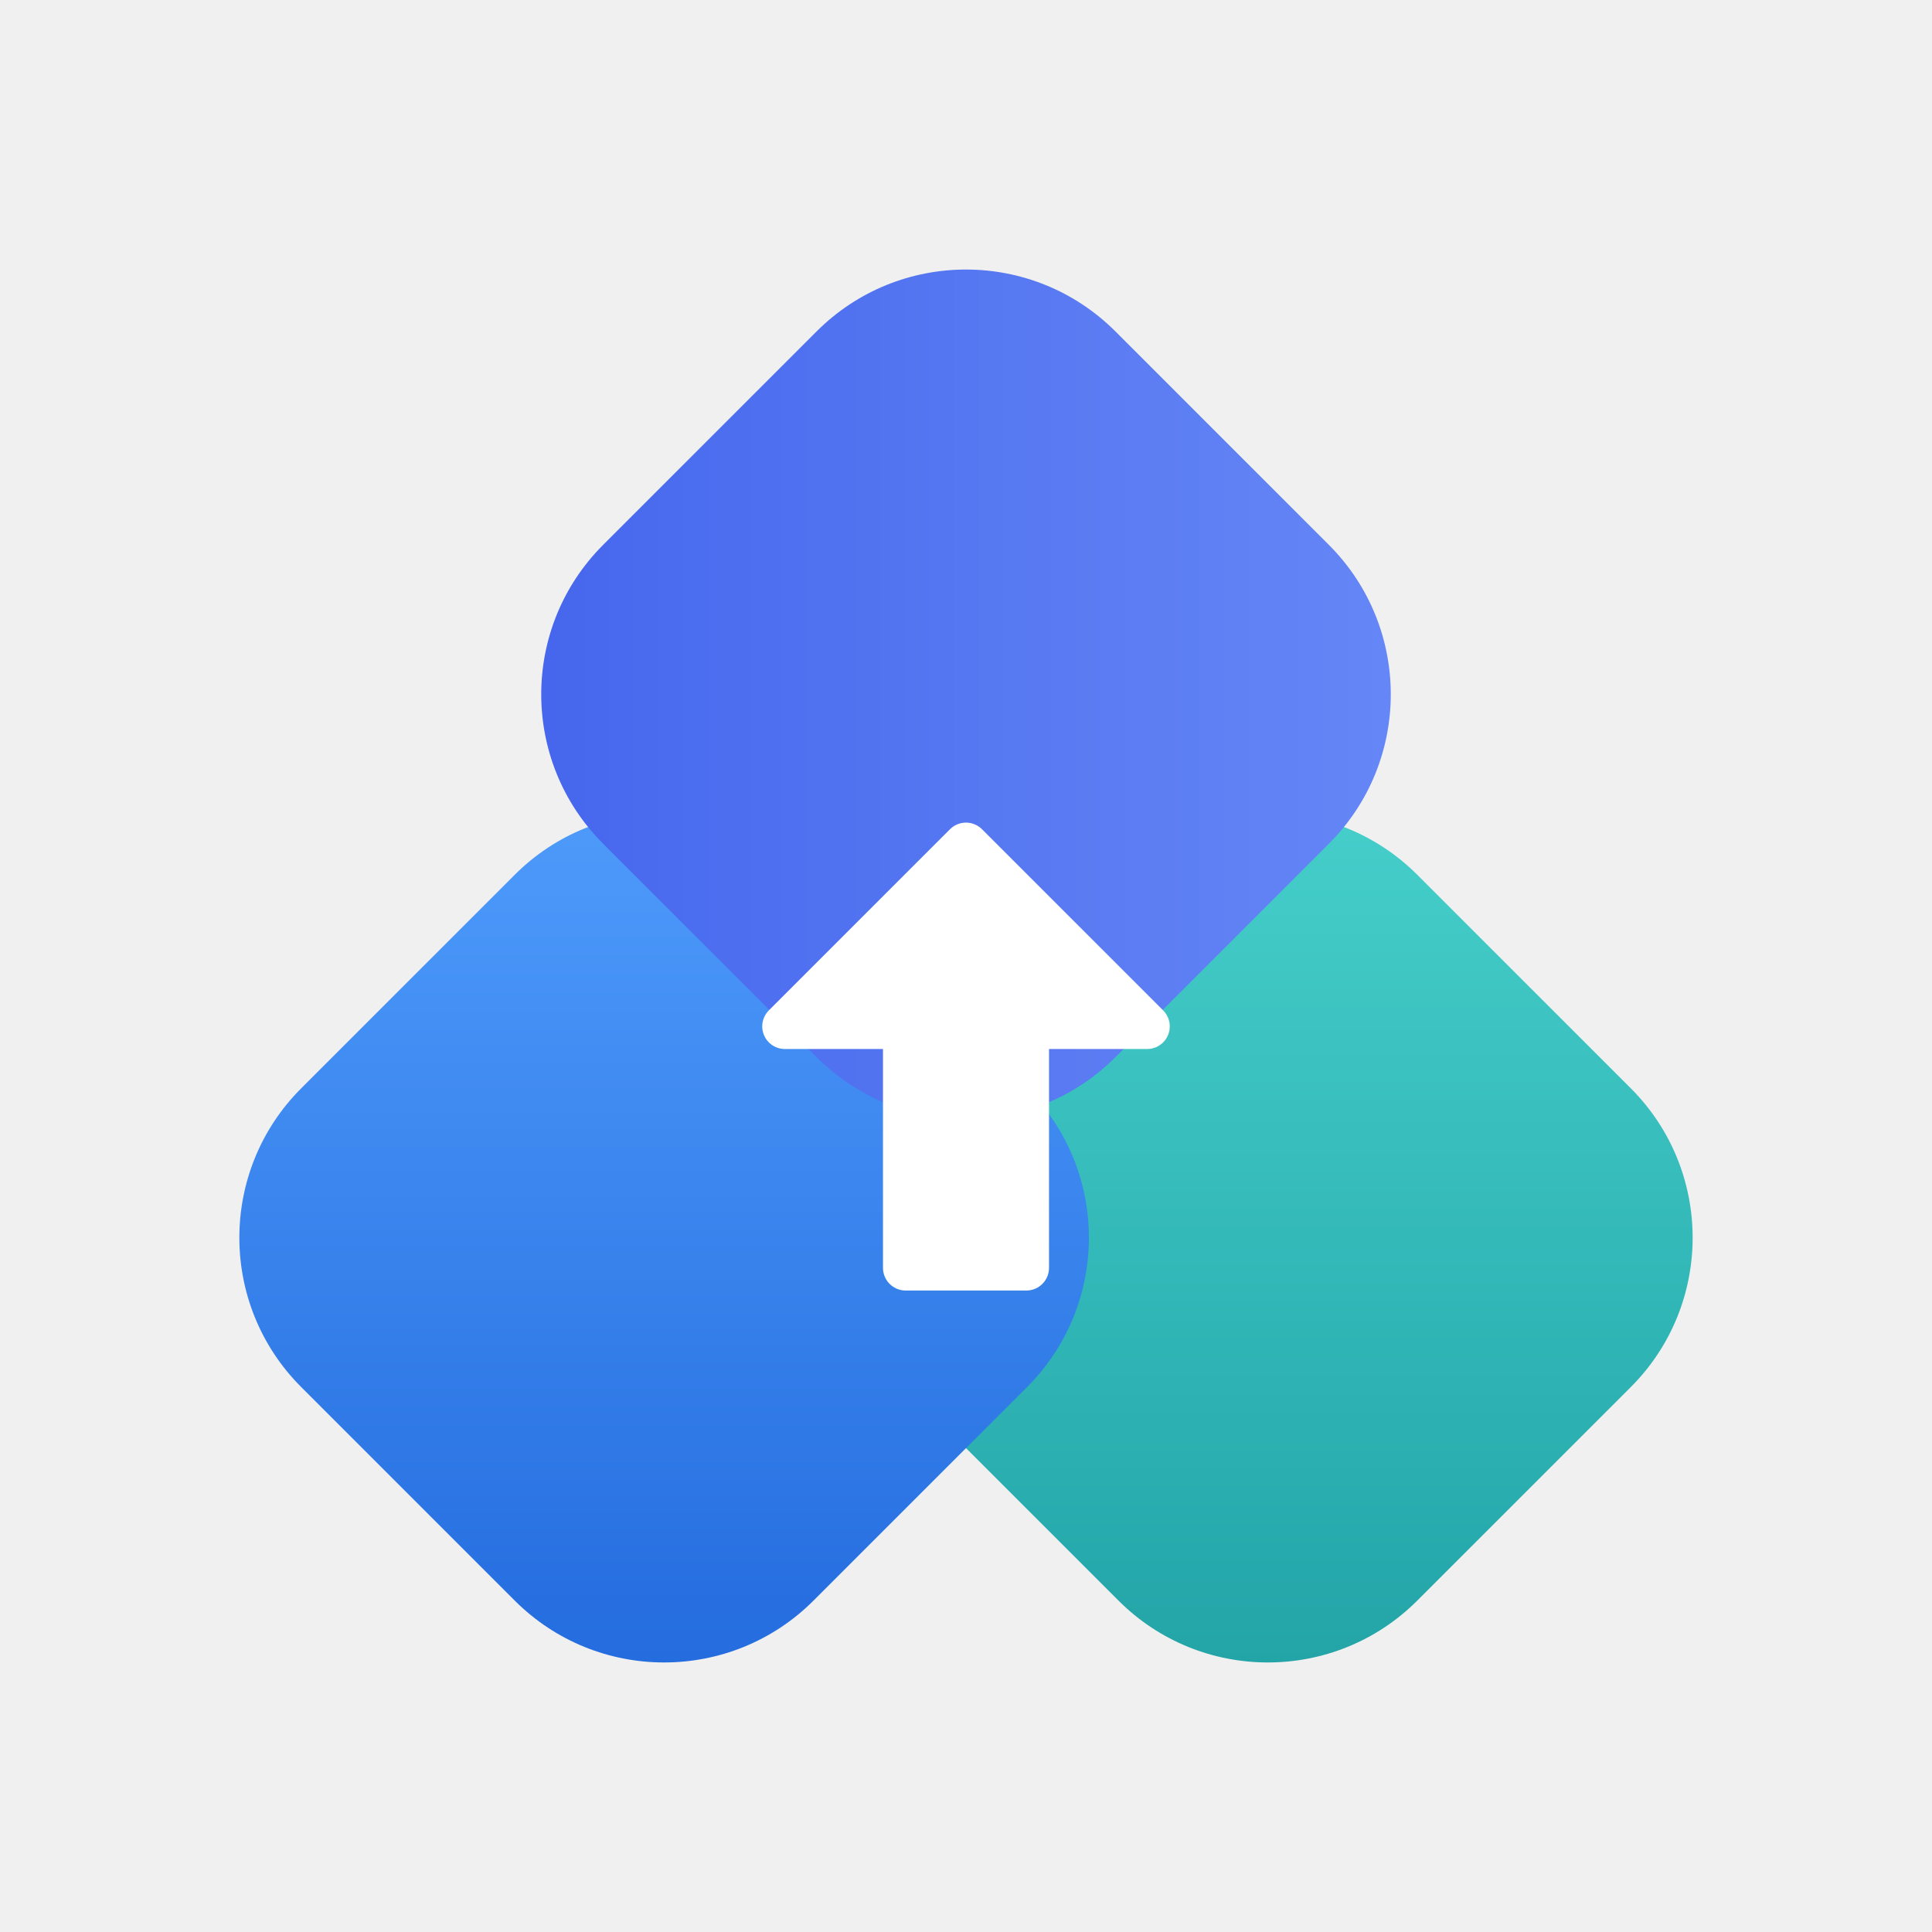
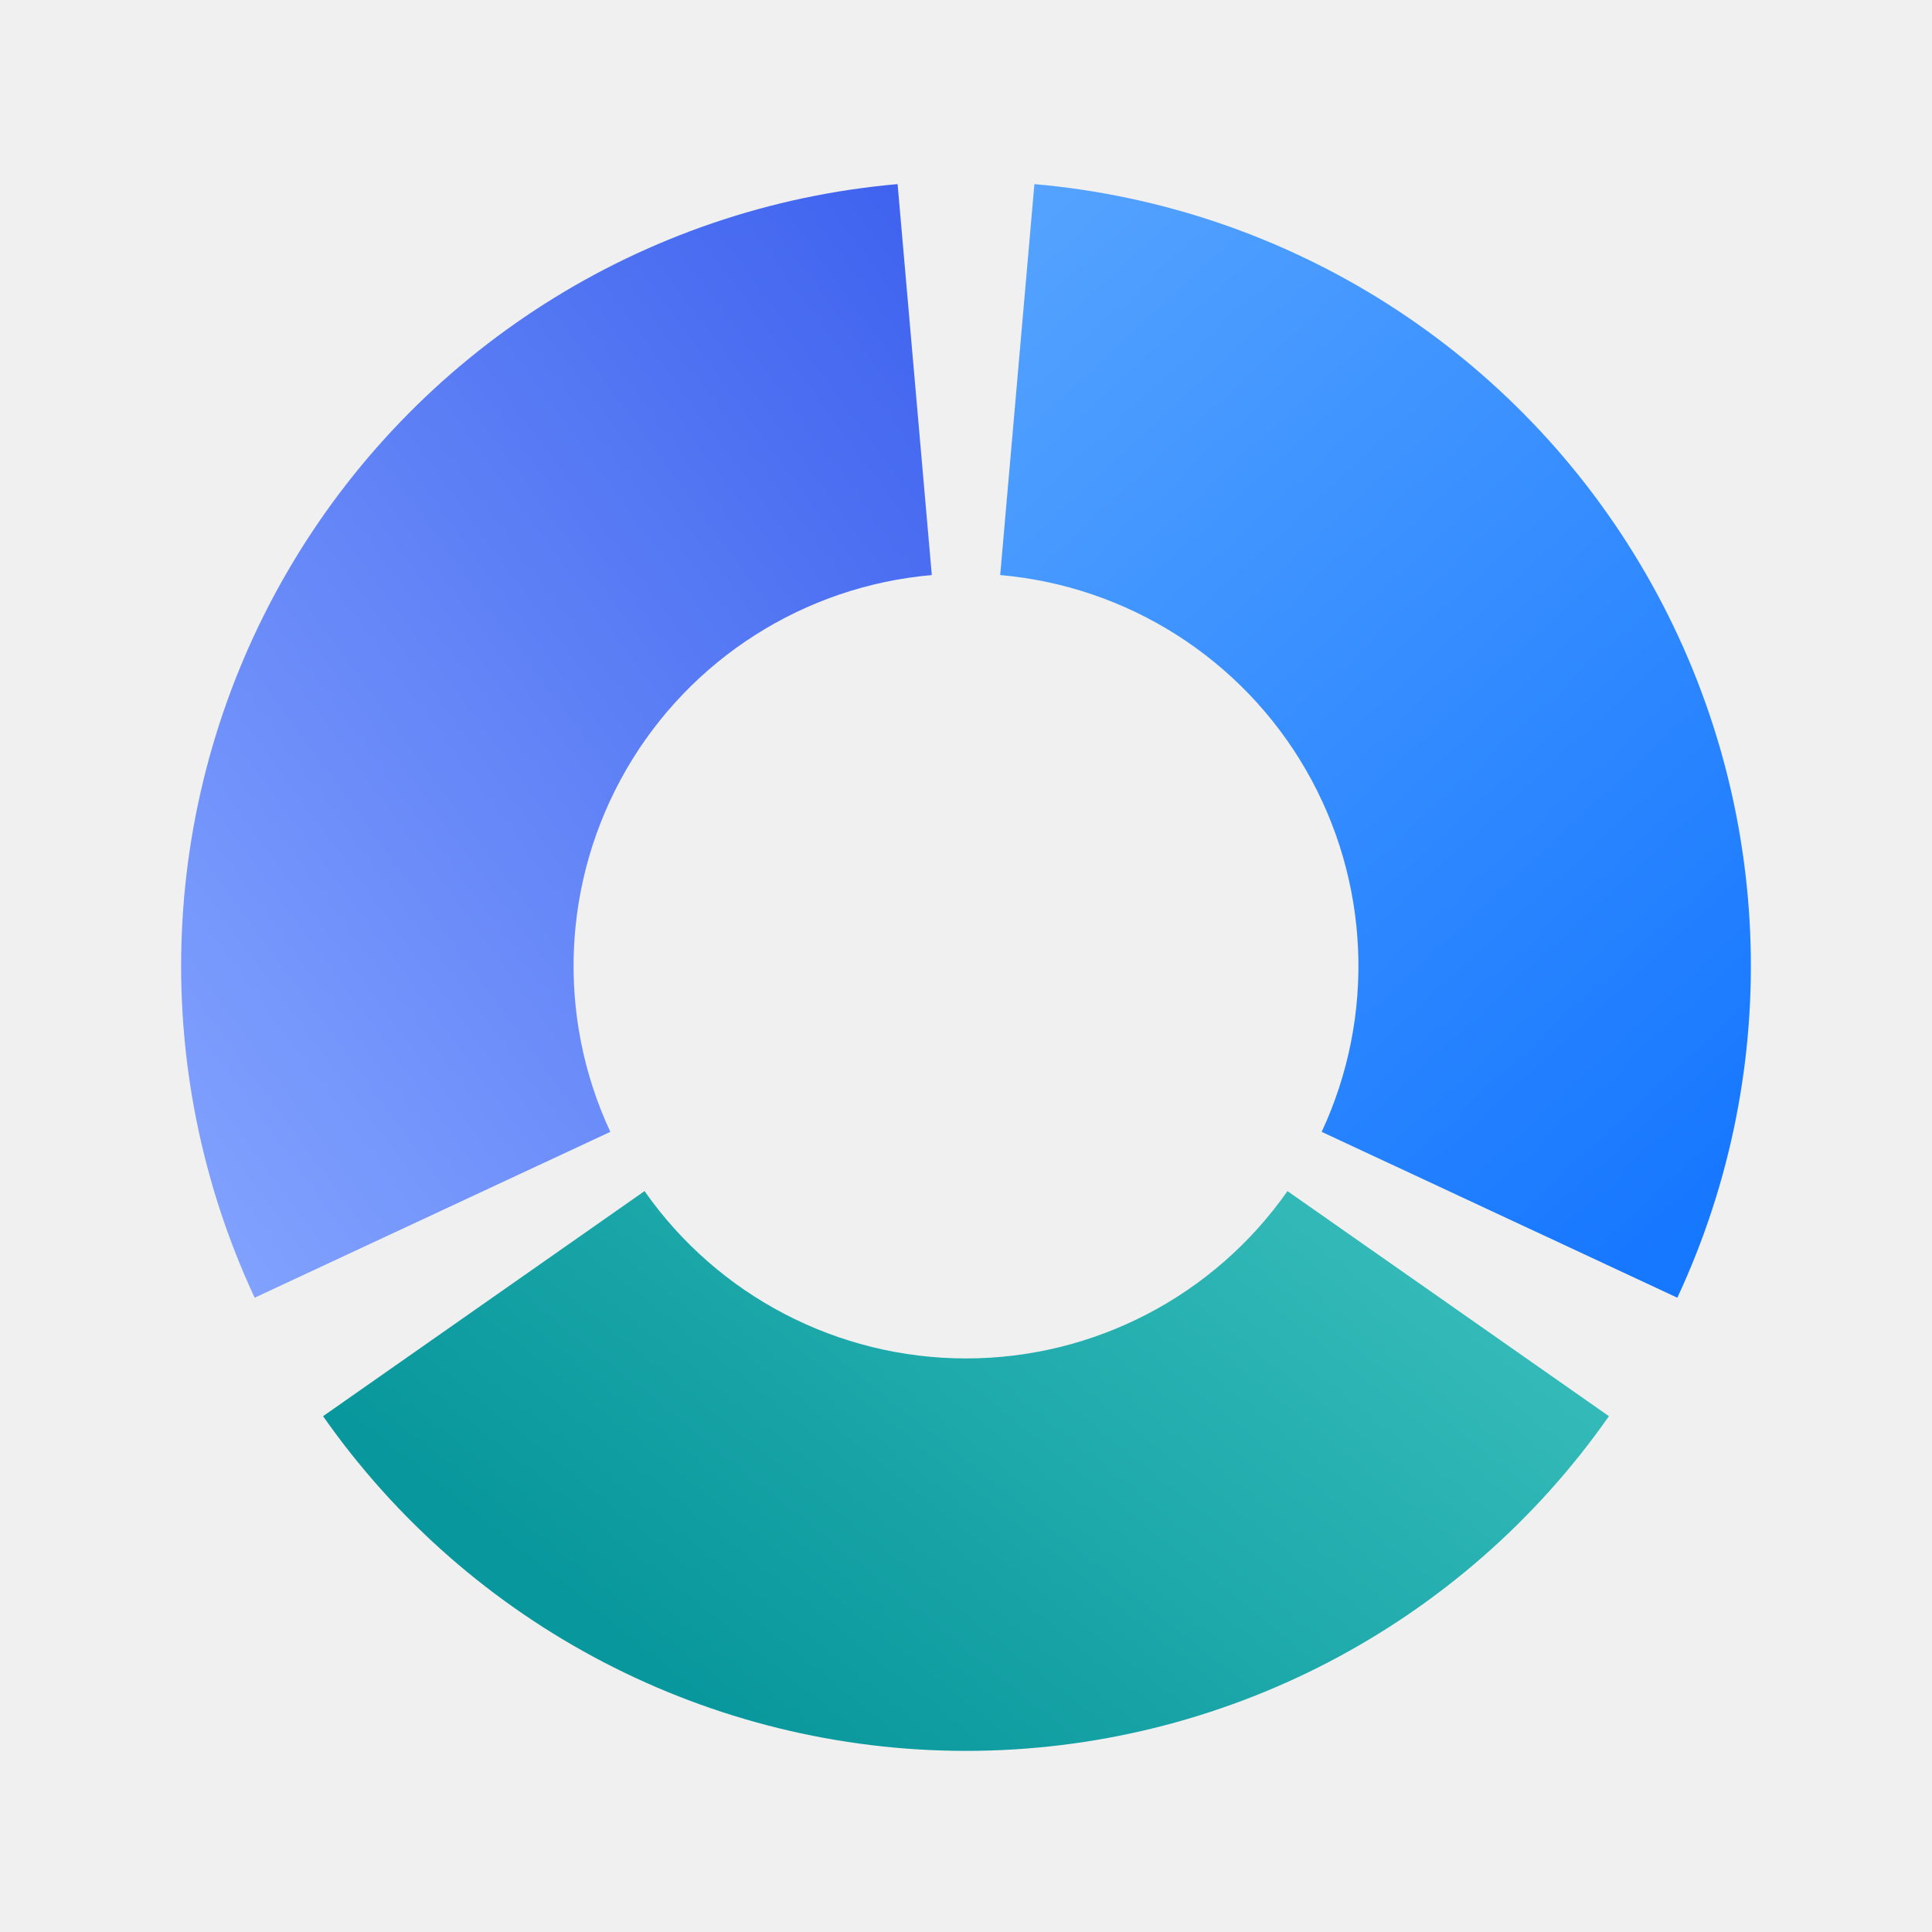
<svg xmlns="http://www.w3.org/2000/svg" width="128" height="128" viewBox="0 0 128 128" fill="none">
  <defs>
-     <linearGradient id="gradEdu" x1="0%" y1="0%" x2="100%" y2="100%">
-       <stop offset="0%" stop-color="#4096ff" />
-       <stop offset="100%" stop-color="#0958d9" />
+     <linearGradient id="tqMark" x1="24" y1="18" x2="96" y2="96" gradientUnits="userSpaceOnUse">
+       <stop stop-color="#69b1ff" />
+       <stop offset="1" stop-color="#1677ff" />
    </linearGradient>
-     <linearGradient id="gradInd" x1="0%" y1="0%" x2="100%" y2="100%">
-       <stop offset="0%" stop-color="#36cfc9" />
-       <stop offset="100%" stop-color="#08979c" />
+     <linearGradient id="tqPortfolio" x1="104" y1="28" x2="40" y2="108" gradientUnits="userSpaceOnUse">
+       <stop stop-color="#5cdbd3" />
+       <stop offset="1" stop-color="#08979c" />
    </linearGradient>
-     <linearGradient id="gradOBE" x1="0%" y1="100%" x2="100%" y2="0%">
-       <stop offset="0%" stop-color="#2f54eb" />
-       <stop offset="100%" stop-color="#597ef7" />
+     <linearGradient id="tqQuality" x1="18" y1="96" x2="100" y2="36" gradientUnits="userSpaceOnUse">
+       <stop stop-color="#85a5ff" />
+       <stop offset="1" stop-color="#2f54eb" />
    </linearGradient>
  </defs>
-   <g opacity="0.9">
-     <rect x="60" y="58" width="48" height="48" rx="14" transform="rotate(45 84 82)" fill="url(#gradInd)" />
-     <rect x="20" y="58" width="48" height="48" rx="14" transform="rotate(45 44 82)" fill="url(#gradEdu)" />
-     <rect x="40" y="22" width="48" height="48" rx="14" transform="rotate(45 64 46)" fill="url(#gradOBE)" />
-   </g>
-   <path d="M 64 56 L 76 68 L 68 68 L 68 84 L 60 84 L 60 68 L 52 68 Z" fill="#ffffff" stroke="#ffffff" stroke-width="3" stroke-linejoin="round" />
+   <path fill="url(#tqMark)" d="M 68.532 12.198 A 52.0 52.0 0 0 1 111.128 85.976 L 87.564 74.988 A 26.0 26.0 0 0 0 66.266 38.099 Z" />
+   <path fill="url(#tqPortfolio)" d="M 106.596 93.826 A 52.0 52.0 0 0 1 21.404 93.826 L 42.702 78.913 A 26.0 26.0 0 0 0 85.298 78.913 Z" />
+   <path fill="url(#tqQuality)" d="M 16.872 85.976 A 52.0 52.0 0 0 1 59.468 12.198 L 61.734 38.099 A 26.0 26.0 0 0 0 40.436 74.988 Z" />
</svg>
